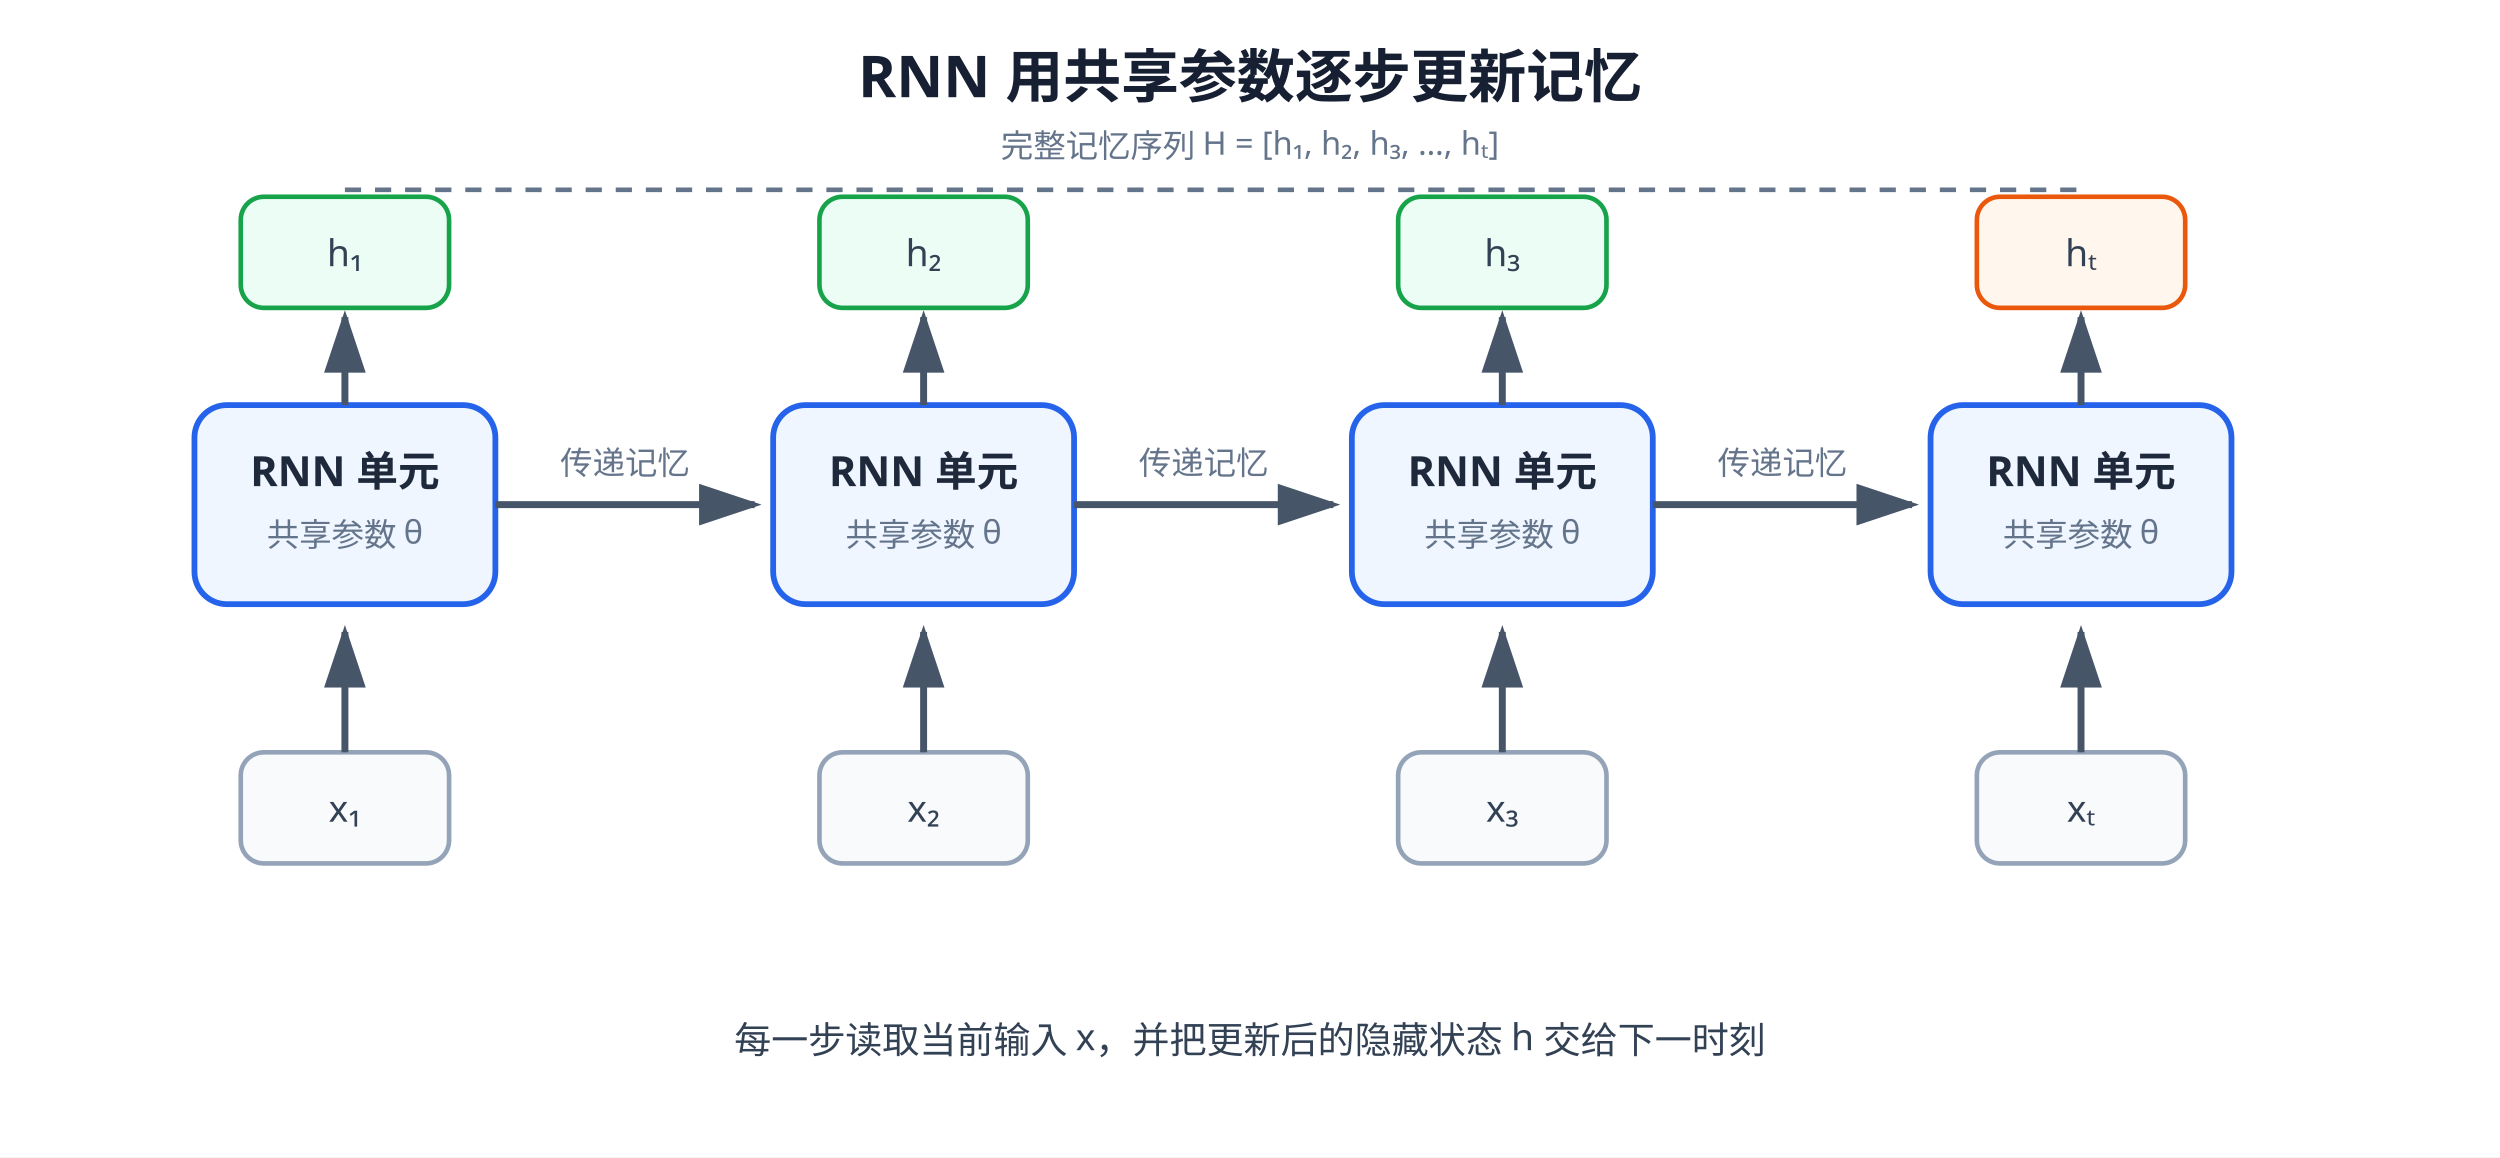
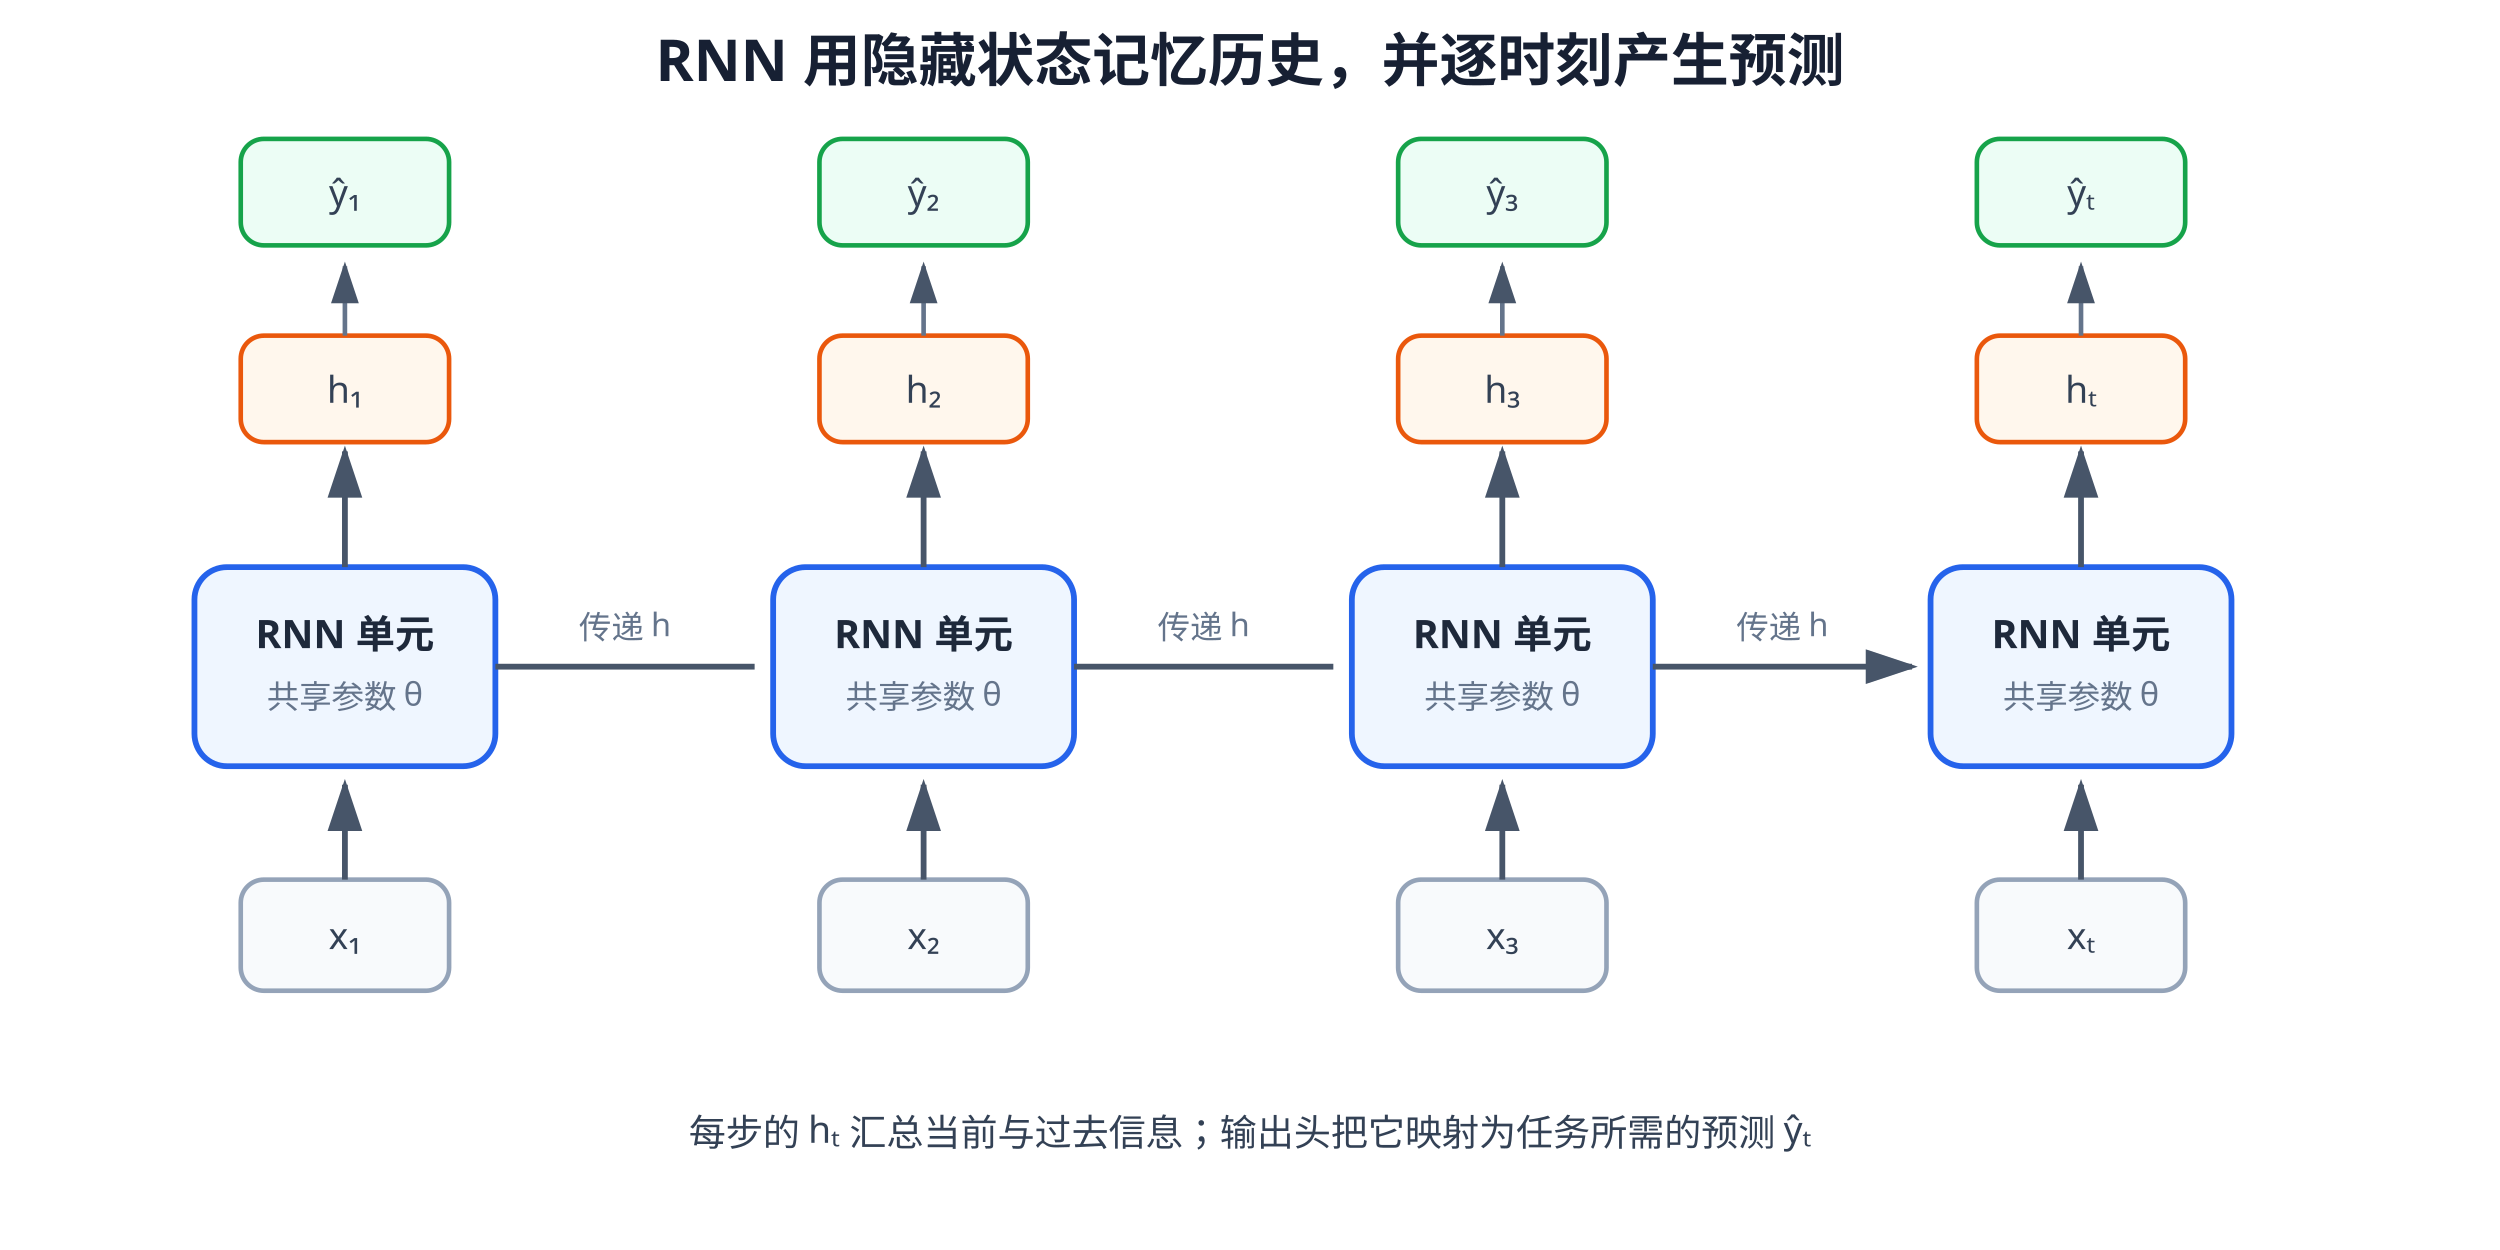
- <svg xmlns="http://www.w3.org/2000/svg" width="1080" height="500" viewBox="0 0 1080 500" role="img" aria-labelledby="title desc">
+ <svg xmlns="http://www.w3.org/2000/svg" width="1080" height="540" viewBox="0 0 1080 540" role="img" aria-labelledby="title desc">
  <defs>
    <style>
-       .title{font:700 25px sans-serif;fill:#172033}.head{font:700 18px sans-serif;fill:#1e293b}.text{font:16px sans-serif;fill:#334155}.small{font:14px sans-serif;fill:#64748b}.cell{fill:#eff6ff;stroke:#2563eb;stroke-width:2.5}.input{fill:#f8fafc;stroke:#94a3b8;stroke-width:2}.output{fill:#ecfdf5;stroke:#16a34a;stroke-width:2}.final{fill:#fff7ed;stroke:#ea580c;stroke-width:2}.arrow{fill:none;stroke:#475569;stroke-width:3;marker-end:url(#arrow)}.dash{fill:none;stroke:#64748b;stroke-width:2;stroke-dasharray:7 6}
+       .title{font:700 25px sans-serif;fill:#172033}.head{font:700 17px sans-serif;fill:#1e293b}.text{font:16px sans-serif;fill:#334155}.small{font:14px sans-serif;fill:#64748b}.cell{fill:#eff6ff;stroke:#2563eb;stroke-width:2.5}.input{fill:#f8fafc;stroke:#94a3b8;stroke-width:2}.hidden{fill:#fff7ed;stroke:#ea580c;stroke-width:2}.prediction{fill:#ecfdf5;stroke:#16a34a;stroke-width:2}.arrow{fill:none;stroke:#475569;stroke-width:2.5;marker-end:url(#arrow)}.thin{fill:none;stroke:#64748b;stroke-width:2;marker-end:url(#arrow)}
    </style>
    <marker id="arrow" markerWidth="10" markerHeight="10" refX="8" refY="3" orient="auto">
      <path d="M0,0 L0,6 L9,3 z" fill="#475569" />
    </marker>
  </defs>
-   <rect width="1080" height="500" fill="#ffffff" />
-   <text x="540" y="42" text-anchor="middle" class="title">RNN 用共享参数逐步更新记忆</text>
-   <g transform="translate(84,175)">
+   <rect width="1080" height="540" fill="#ffffff" />
+   <text x="540" y="35" text-anchor="middle" class="title">RNN 用隐藏状态记忆历史，并逐时刻产生预测</text>
+   <g transform="translate(84,245)">
    <rect x="0" y="0" width="130" height="86" rx="14" class="cell" />
    <text x="65" y="35" text-anchor="middle" class="head">RNN 单元</text>
    <text x="65" y="61" text-anchor="middle" class="small">共享参数 θ</text>
-     <rect x="20" y="150" width="90" height="48" rx="10" class="input" />
-     <text x="65" y="180" text-anchor="middle" class="text">x₁</text>
-     <rect x="20" y="-90" width="90" height="48" rx="10" class="output" />
-     <text x="65" y="-60" text-anchor="middle" class="text">h₁</text>
-     <path d="M65 150V98" class="arrow" />
-     <path d="M65 0V-38" class="arrow" />
+     <rect x="20" y="-100" width="90" height="46" rx="10" class="hidden" />
+     <text x="65" y="-71" text-anchor="middle" class="text">h₁</text>
+     <rect x="20" y="-185" width="90" height="46" rx="10" class="prediction" />
+     <text x="65" y="-156" text-anchor="middle" class="text">ŷ₁</text>
+     <rect x="20" y="135" width="90" height="48" rx="10" class="input" />
+     <text x="65" y="165" text-anchor="middle" class="text">x₁</text>
+     <path d="M65 135V94" class="arrow" />
+     <path d="M65 0V-50" class="arrow" />
+     <path d="M65 -100V-130" class="thin" />
  </g>
-   <g transform="translate(334,175)">
+   <g transform="translate(334,245)">
    <rect x="0" y="0" width="130" height="86" rx="14" class="cell" />
    <text x="65" y="35" text-anchor="middle" class="head">RNN 单元</text>
    <text x="65" y="61" text-anchor="middle" class="small">共享参数 θ</text>
-     <rect x="20" y="150" width="90" height="48" rx="10" class="input" />
-     <text x="65" y="180" text-anchor="middle" class="text">x₂</text>
-     <rect x="20" y="-90" width="90" height="48" rx="10" class="output" />
-     <text x="65" y="-60" text-anchor="middle" class="text">h₂</text>
-     <path d="M65 150V98" class="arrow" />
-     <path d="M65 0V-38" class="arrow" />
+     <rect x="20" y="-100" width="90" height="46" rx="10" class="hidden" />
+     <text x="65" y="-71" text-anchor="middle" class="text">h₂</text>
+     <rect x="20" y="-185" width="90" height="46" rx="10" class="prediction" />
+     <text x="65" y="-156" text-anchor="middle" class="text">ŷ₂</text>
+     <rect x="20" y="135" width="90" height="48" rx="10" class="input" />
+     <text x="65" y="165" text-anchor="middle" class="text">x₂</text>
+     <path d="M65 135V94" class="arrow" />
+     <path d="M65 0V-50" class="arrow" />
+     <path d="M65 -100V-130" class="thin" />
  </g>
-   <g transform="translate(584,175)">
+   <g transform="translate(584,245)">
    <rect x="0" y="0" width="130" height="86" rx="14" class="cell" />
    <text x="65" y="35" text-anchor="middle" class="head">RNN 单元</text>
    <text x="65" y="61" text-anchor="middle" class="small">共享参数 θ</text>
-     <rect x="20" y="150" width="90" height="48" rx="10" class="input" />
-     <text x="65" y="180" text-anchor="middle" class="text">x₃</text>
-     <rect x="20" y="-90" width="90" height="48" rx="10" class="output" />
-     <text x="65" y="-60" text-anchor="middle" class="text">h₃</text>
-     <path d="M65 150V98" class="arrow" />
-     <path d="M65 0V-38" class="arrow" />
+     <rect x="20" y="-100" width="90" height="46" rx="10" class="hidden" />
+     <text x="65" y="-71" text-anchor="middle" class="text">h₃</text>
+     <rect x="20" y="-185" width="90" height="46" rx="10" class="prediction" />
+     <text x="65" y="-156" text-anchor="middle" class="text">ŷ₃</text>
+     <rect x="20" y="135" width="90" height="48" rx="10" class="input" />
+     <text x="65" y="165" text-anchor="middle" class="text">x₃</text>
+     <path d="M65 135V94" class="arrow" />
+     <path d="M65 0V-50" class="arrow" />
+     <path d="M65 -100V-130" class="thin" />
  </g>
-   <g transform="translate(834,175)">
+   <g transform="translate(834,245)">
    <rect x="0" y="0" width="130" height="86" rx="14" class="cell" />
    <text x="65" y="35" text-anchor="middle" class="head">RNN 单元</text>
    <text x="65" y="61" text-anchor="middle" class="small">共享参数 θ</text>
-     <rect x="20" y="150" width="90" height="48" rx="10" class="input" />
-     <text x="65" y="180" text-anchor="middle" class="text">xₜ</text>
-     <rect x="20" y="-90" width="90" height="48" rx="10" class="final" />
-     <text x="65" y="-60" text-anchor="middle" class="text">hₜ</text>
-     <path d="M65 150V98" class="arrow" />
-     <path d="M65 0V-38" class="arrow" />
+     <rect x="20" y="-100" width="90" height="46" rx="10" class="hidden" />
+     <text x="65" y="-71" text-anchor="middle" class="text">hₜ</text>
+     <rect x="20" y="-185" width="90" height="46" rx="10" class="prediction" />
+     <text x="65" y="-156" text-anchor="middle" class="text">ŷₜ</text>
+     <rect x="20" y="135" width="90" height="48" rx="10" class="input" />
+     <text x="65" y="165" text-anchor="middle" class="text">xₜ</text>
+     <path d="M65 135V94" class="arrow" />
+     <path d="M65 0V-50" class="arrow" />
+     <path d="M65 -100V-130" class="thin" />
  </g>
-   <path d="M214 218H326" class="arrow" />
-   <path d="M464 218H576" class="arrow" />
-   <path d="M714 218H826" class="arrow" />
-   <text x="270" y="205" text-anchor="middle" class="small">传递记忆</text>
-   <text x="520" y="205" text-anchor="middle" class="small">传递记忆</text>
-   <text x="770" y="205" text-anchor="middle" class="small">传递记忆</text>
-   <path d="M149 82H899" class="dash" />
-   <text x="540" y="68" text-anchor="middle" class="small">完整记忆序列 H = [h₁, h₂, h₃, …, hₜ]</text>
-   <text x="540" y="455" text-anchor="middle" class="text">每一步读取当前输入 x，并把更新后的隐藏状态 h 交给下一时刻</text>
+   <path d="M214 288H326M464 288H576M714 288H826" class="arrow" />
+   <text x="270" y="276" text-anchor="middle" class="small">传递 h</text>
+   <text x="520" y="276" text-anchor="middle" class="small">传递 h</text>
+   <text x="770" y="276" text-anchor="middle" class="small">传递 h</text>
+   <text x="540" y="495" text-anchor="middle" class="text">每步的 hₜ 汇总当前与过去信息；输出头把它映射为任务所需的预测 ŷₜ</text>
</svg>
